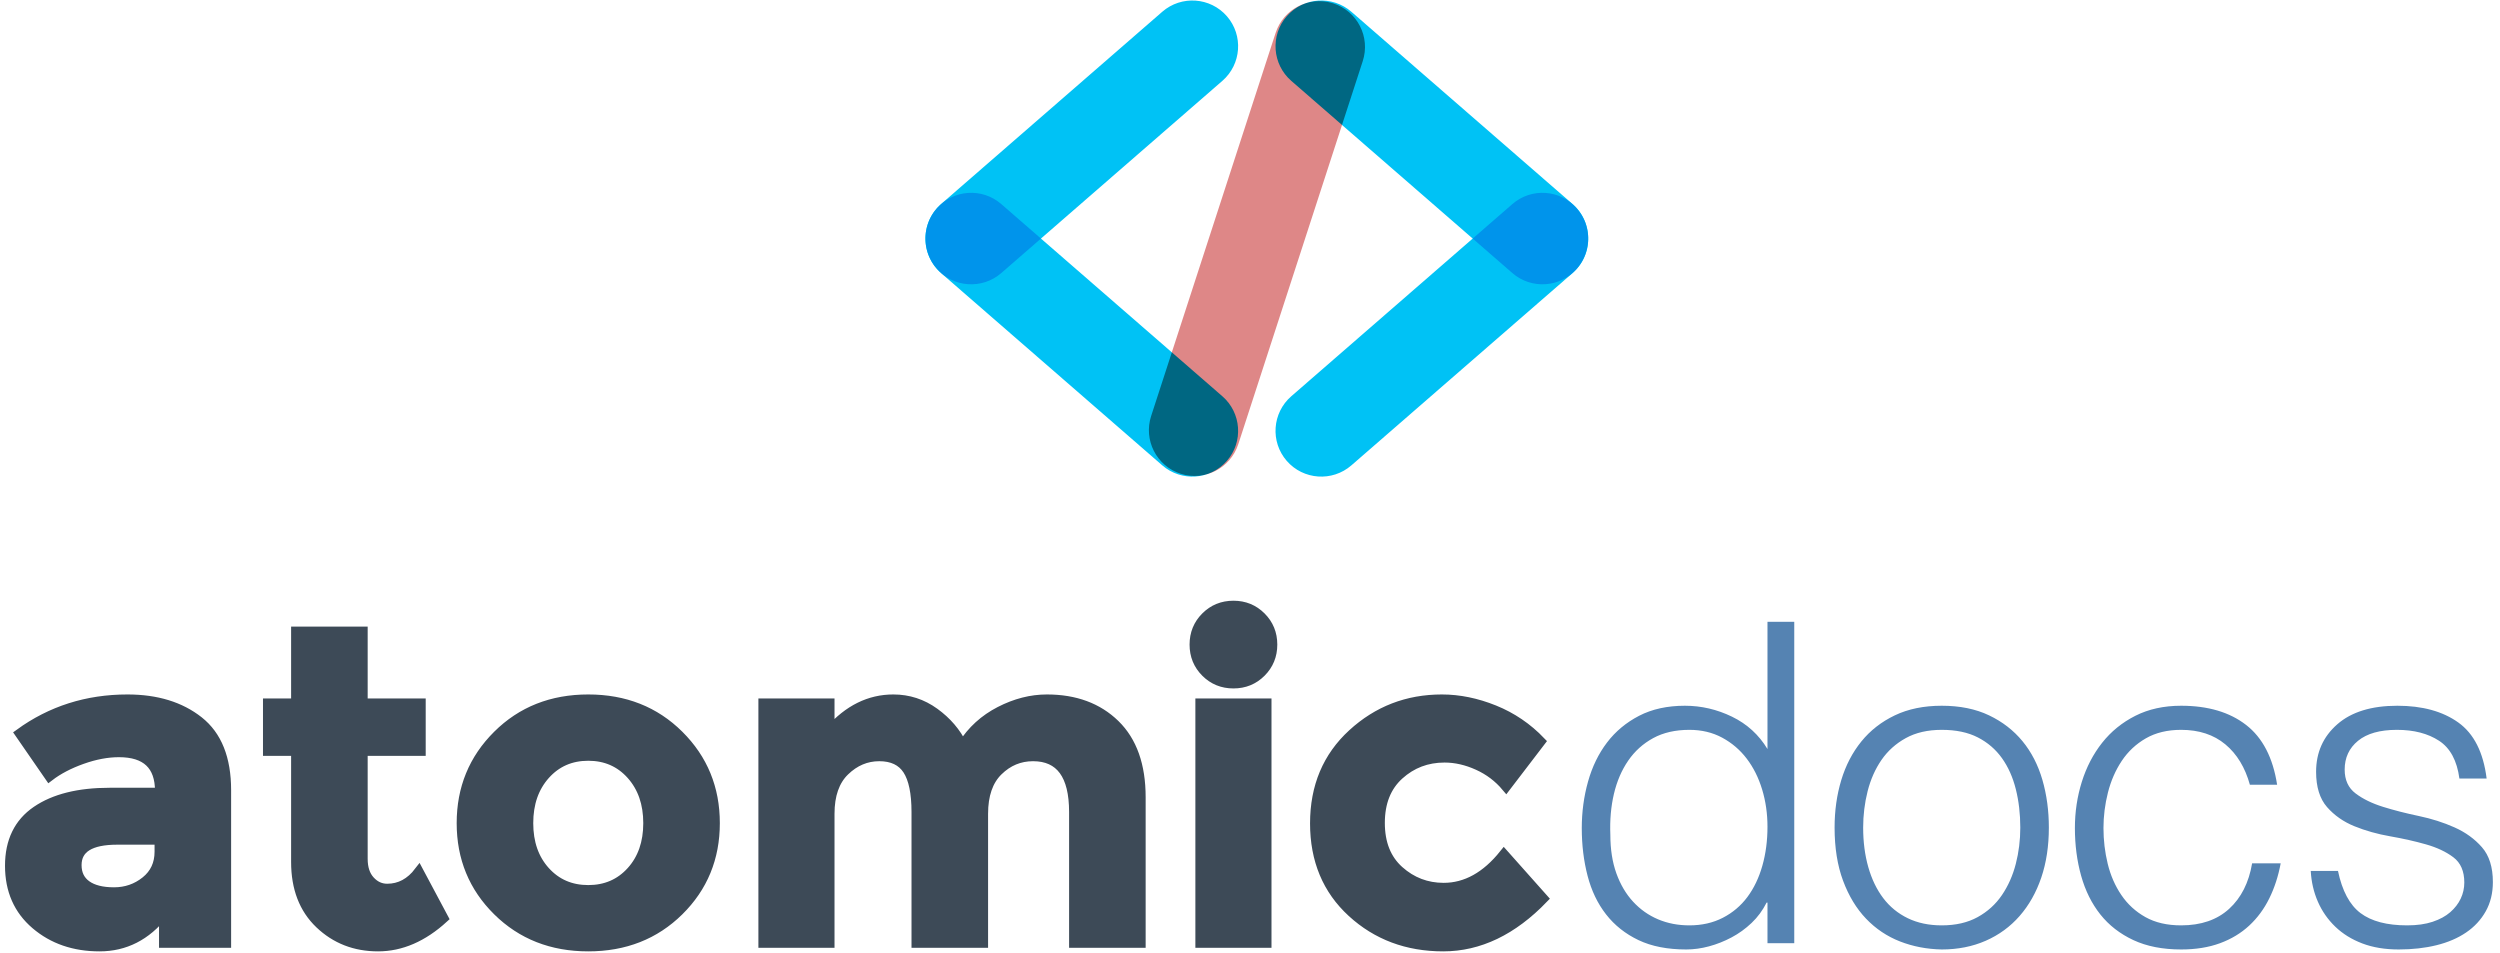
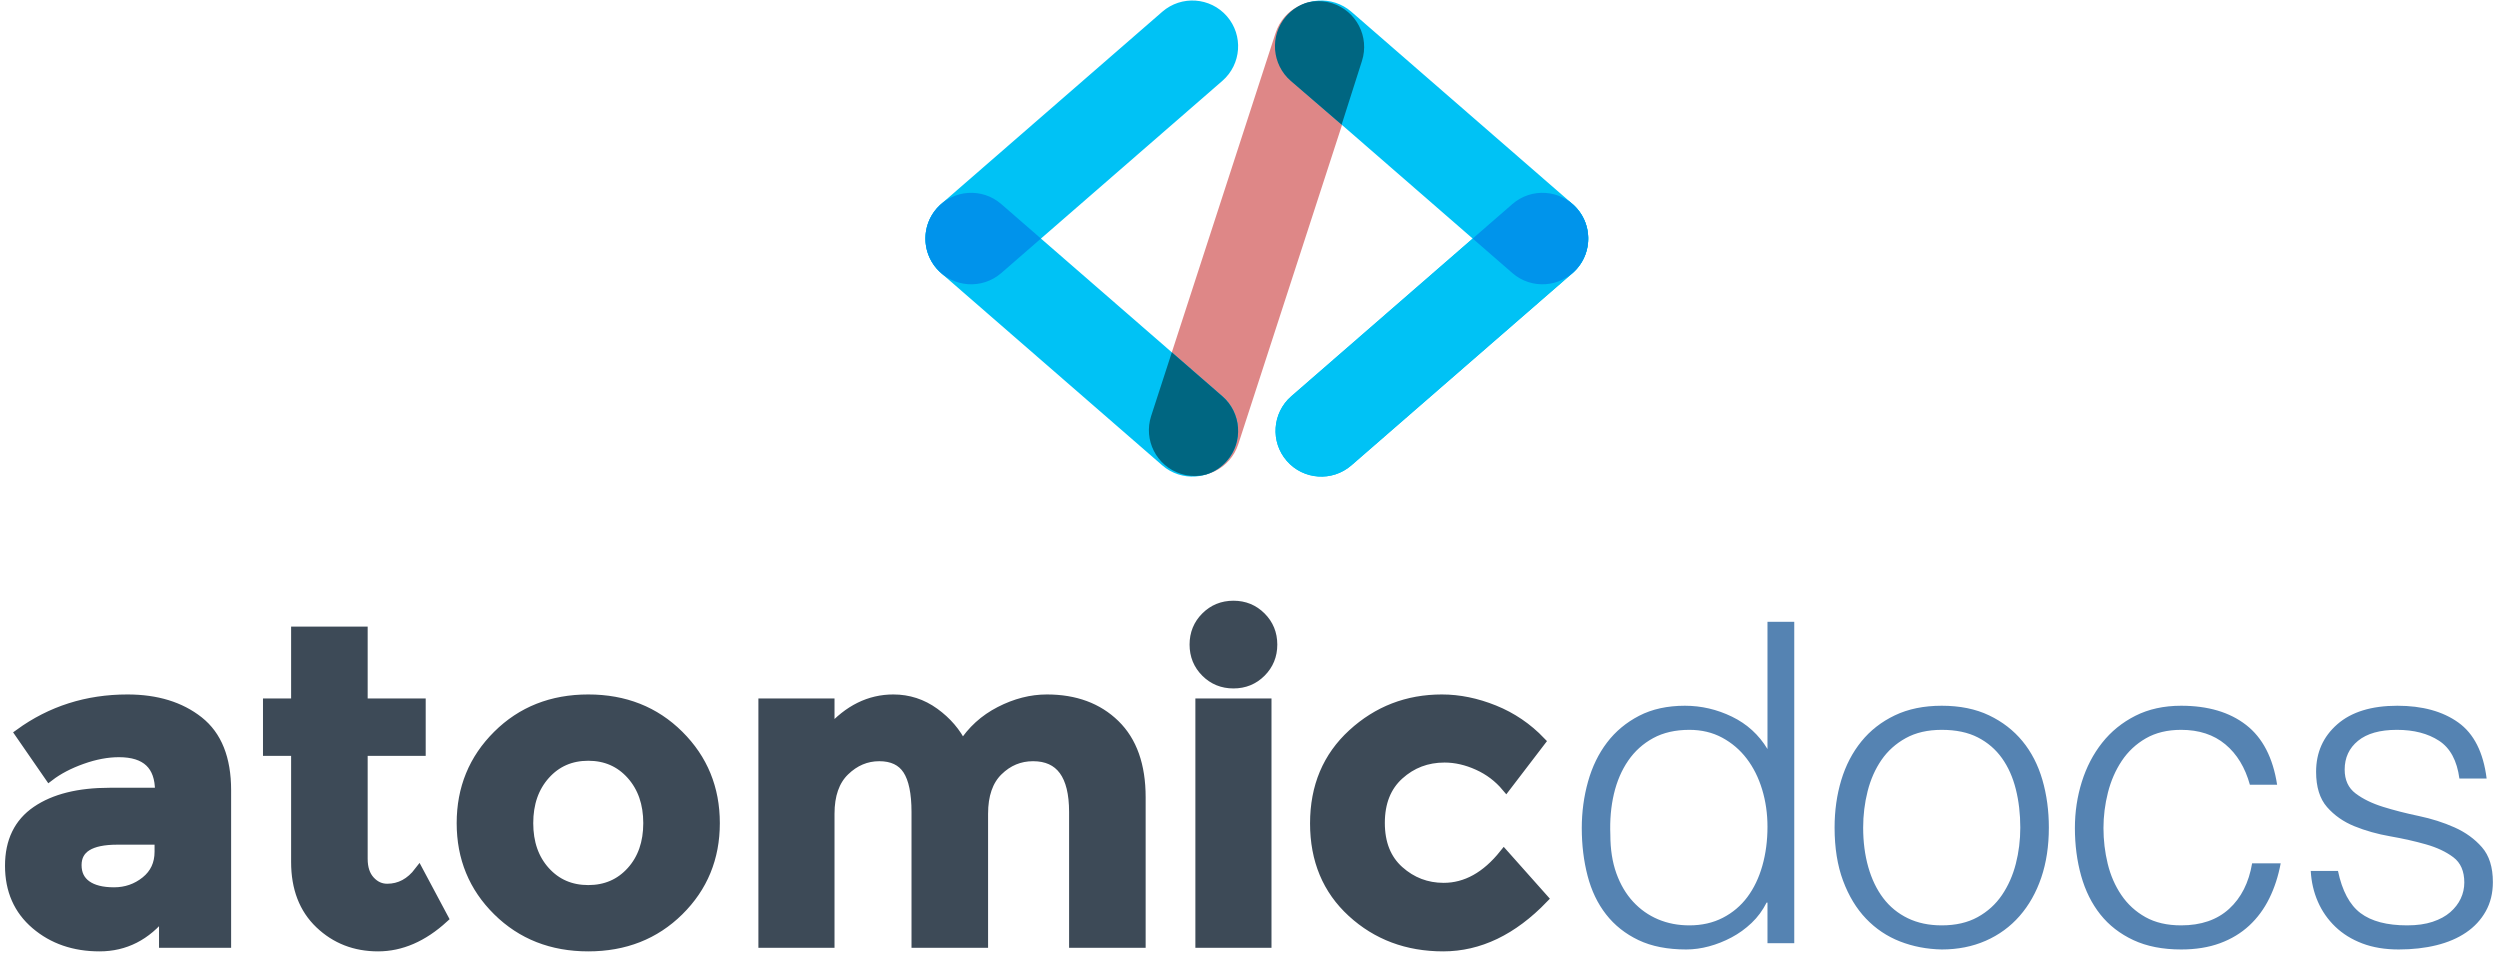
<svg xmlns="http://www.w3.org/2000/svg" xmlns:xlink="http://www.w3.org/1999/xlink" width="273px" height="104px" viewBox="0 0 273 104" version="1.1">
  <defs>
-     <path d="M132.978,1.774 C134.79,3.858 134.565,7.019 132.482,8.83 L108.337,29.819 C106.251,31.632 103.088,31.408 101.28,29.328 C99.469,27.244 99.693,24.083 101.776,22.272 L125.921,1.283 C128.007,-0.53 131.17,-0.306 132.978,1.774 Z" id="path-1" />
-     <path d="M138.299,3.59 C139.154,0.96 141.981,-0.478 144.602,0.373 L144.602,0.373 C147.228,1.226 148.667,4.043 147.81,6.681 L134.218,48.513 C133.363,51.143 130.536,52.582 127.915,51.73 L127.915,51.73 C125.289,50.877 123.85,48.06 124.707,45.423 L138.299,3.59 L138.299,3.59 Z" id="path-2" />
-     <path d="M146.569,50.819 C144.483,52.632 141.32,52.408 139.512,50.328 L139.512,50.328 C137.701,48.244 137.925,45.083 140.008,43.272 L164.153,22.283 C166.239,20.47 169.402,20.694 171.21,22.774 L171.21,22.774 C173.022,24.858 172.797,28.019 170.714,29.83 L146.569,50.819 L146.569,50.819 L146.569,50.819 Z" id="path-3" />
+     <path d="M39.299,3.59 C40.154,0.96 42.981,-0.478 45.602,0.373 L45.602,0.373 C48.228,1.226 49.667,4.043 48.81,6.681 L35.218,48.513 C34.363,51.143 31.536,52.582 28.915,51.73 L28.915,51.73 C26.289,50.877 24.85,48.06 25.707,45.423 L39.299,3.59 L39.299,3.59 Z" id="path-1" />
+     <path d="M33.233,1.774 C35.045,3.858 34.82,7.019 32.737,8.83 L8.592,29.819 C6.506,31.632 3.343,31.408 1.535,29.328 C-0.277,27.244 -0.052,24.083 2.031,22.272 L26.176,1.283 C28.262,-0.53 31.425,-0.306 33.233,1.774 Z" id="path-2" />
+     <path d="M33.233,50.328 C35.045,48.244 34.82,45.083 32.737,43.272 L8.592,22.283 C6.506,20.47 3.343,20.694 1.535,22.774 C-0.277,24.858 -0.052,28.019 2.031,29.83 L26.176,50.819 C28.262,52.632 31.425,52.408 33.233,50.328 Z" id="path-3" />
+     <path d="M33.233,1.774 C35.045,3.858 34.82,7.019 32.737,8.83 L8.592,29.819 C6.506,31.632 3.343,31.408 1.535,29.328 C-0.277,27.244 -0.052,24.083 2.031,22.272 L26.176,1.283 C28.262,-0.53 31.425,-0.306 33.233,1.774 Z" id="path-4" />
+     <path d="M26.176,50.819 C28.262,52.632 31.425,52.408 33.233,50.328 L33.233,50.328 C35.045,48.244 34.82,45.083 32.737,43.272 L8.592,22.283 C6.506,20.47 3.343,20.694 1.535,22.774 L1.535,22.774 C-0.277,24.858 -0.052,28.019 2.031,29.83 L26.176,50.819 L26.176,50.819 Z" id="path-5" />
+     <path d="M26.176,50.819 C28.262,52.632 31.425,52.408 33.233,50.328 L33.233,50.328 C35.045,48.244 34.82,45.083 32.737,43.272 L8.592,22.283 C6.506,20.47 3.343,20.694 1.535,22.774 L1.535,22.774 C-0.277,24.858 -0.052,28.019 2.031,29.83 L26.176,50.819 L26.176,50.819 Z" id="path-6" />
+     <path d="M12.926,5.051 L8.592,8.819 C6.506,10.632 3.343,10.408 1.535,8.328 C0.709,7.378 0.306,6.203 0.31,5.035 C0.313,3.88 0.715,2.716 1.535,1.774 C3.343,-0.306 6.506,-0.53 8.592,1.283 L12.926,5.051 Z" id="path-7" />
+     <path d="M30.969,51.813 C30.077,52.046 29.11,52.036 28.17,51.73 C25.544,50.877 24.105,48.06 24.962,45.423 L27.219,38.475 L32.737,43.272 C34.82,45.083 35.045,48.244 33.233,50.328 C32.607,51.048 31.819,51.546 30.969,51.813 Z" id="path-8" />
+     <path d="M44.743,13.463 C43.85,13.697 42.884,13.686 41.944,13.38 C39.319,12.527 37.881,9.71 38.738,7.073 L40.994,0.125 L46.51,4.922 C48.592,6.733 48.816,9.894 47.006,11.978 C46.38,12.698 45.592,13.196 44.743,13.463 Z" id="path-9" />
+     <path d="M12.926,26.051 L8.592,29.819 C6.506,31.632 3.343,31.408 1.535,29.328 C0.709,28.378 0.306,27.203 0.31,26.035 C0.313,24.88 0.715,23.716 1.535,22.774 C3.343,20.694 6.506,20.47 8.592,22.283 L12.926,26.051 Z" id="path-10" />
  </defs>
  <g id="Symbols" stroke="none" stroke-width="1" fill="none" fill-rule="evenodd">
    <g id="Group-5-Copy" transform="translate(1, 0)">
-       <use id="Rectangle-1-Copy" fill="#00C2F5" style="mix-blend-mode: multiply;" xlink:href="#path-1" />
-       <use id="Rectangle-1-Copy-4" fill="#DE8787" style="mix-blend-mode: multiply;" xlink:href="#path-2" />
-       <path d="M132.978,50.328 C134.79,48.244 134.565,45.083 132.482,43.272 L108.337,22.283 C106.251,20.47 103.088,20.694 101.28,22.774 C99.469,24.858 99.693,28.019 101.776,29.83 L125.921,50.819 C128.007,52.632 131.17,52.408 132.978,50.328 Z" id="Rectangle-1-Copy-3" fill="#00C2F5" style="mix-blend-mode: multiply;" />
-       <path d="M139.512,1.774 C137.701,3.858 137.925,7.019 140.008,8.83 L164.153,29.819 C166.239,31.632 169.402,31.408 171.21,29.328 C173.022,27.244 172.797,24.083 170.714,22.272 L146.569,1.283 C144.483,-0.53 141.32,-0.306 139.512,1.774 Z" id="Rectangle-1-Copy" fill="#00C2F5" style="mix-blend-mode: multiply;" />
-       <use id="Rectangle-1-Copy-3" fill="#00C2F5" style="mix-blend-mode: multiply;" xlink:href="#path-3" />
+       <g id="W-DOTS" transform="translate(99, 0)">
+         <use id="CENTER" fill="#DE8787" xlink:href="#path-1" />
+         <g id="STICKS" transform="translate(0.745152, 0)" fill="#00C2F5">
+           <g id="LEFT-2">
+             <use id="Rectangle-1-Copy" xlink:href="#path-2" />
+             <use id="Rectangle-1-Copy-3" xlink:href="#path-3" />
+           </g>
+           <g id="RIGHT" transform="translate(55.5, 26.5) scale(-1, 1) translate(-55.5, -26.5) translate(38, 0)">
+             <use id="Rectangle-1-Copy-2" xlink:href="#path-4" />
+             <use id="Rectangle-1-Copy-3" xlink:href="#path-5" />
+             <use id="Rectangle-1-Copy-6" xlink:href="#path-6" />
+           </g>
+         </g>
+         <g id="DOTS" transform="translate(0.745152, 0)">
+           <g id="RIGHT" transform="translate(66.5, 26.5) scale(-1, 1) translate(-66.5, -26.5) translate(60, 21)" fill="#00C2F5">
+             <use id="RIGHT-DOT" style="mix-blend-mode: multiply;" xlink:href="#path-7" />
+           </g>
+           <use id="CENTER-DROP-BOTTOM" fill="#006681" xlink:href="#path-8" />
+           <use id="CENTER-DROP-BOTTOM-Copy" fill="#006681" transform="translate(43.36014, 6.875369) scale(-1, -1) rotate(-0.3) translate(-43.36014, -6.875369) " xlink:href="#path-9" />
+           <use id="LEFT" fill="#0093EB" xlink:href="#path-10" />
+         </g>
+       </g>
      <g id="Group-3" transform="translate(0, 66)">
        <path d="M23.738,37 L16.865,37 L16.865,33.831 C14.98,36.204 12.648,37.39 9.87,37.39 C7.091,37.39 4.76,36.586 2.875,34.977 C0.99,33.368 0.047,31.224 0.047,28.542 C0.047,25.861 1.022,23.855 2.972,22.522 C4.922,21.19 7.587,20.524 10.967,20.524 L16.426,20.524 L16.426,20.377 C16.426,17.583 14.948,16.185 11.99,16.185 C10.723,16.185 9.382,16.437 7.969,16.941 C6.555,17.444 5.361,18.07 4.386,18.817 L1.12,14.089 C4.565,11.587 8.497,10.335 12.917,10.335 C16.101,10.335 18.701,11.132 20.716,12.724 C22.731,14.316 23.738,16.835 23.738,20.28 L23.738,37 L23.738,37 Z M16.378,27.007 L16.378,25.739 L11.795,25.739 C8.871,25.739 7.408,26.649 7.408,28.469 C7.408,29.412 7.757,30.135 8.456,30.639 C9.155,31.142 10.154,31.394 11.454,31.394 C12.754,31.394 13.9,30.996 14.891,30.2 C15.882,29.404 16.378,28.339 16.378,27.007 L16.378,27.007 L16.378,27.007 Z M38.65,16.039 L38.65,27.787 C38.65,28.794 38.91,29.582 39.43,30.151 C39.95,30.72 40.567,31.004 41.282,31.004 C42.647,31.004 43.801,30.387 44.743,29.152 L47.473,34.27 C45.198,36.35 42.801,37.39 40.283,37.39 C37.764,37.39 35.636,36.561 33.897,34.904 C32.158,33.246 31.289,30.988 31.289,28.128 L31.289,16.039 L28.218,16.039 L28.218,10.774 L31.289,10.774 L31.289,2.926 L38.65,2.926 L38.65,10.774 L44.987,10.774 L44.987,16.039 L38.65,16.039 L38.65,16.039 Z M58.558,29.127 C59.777,30.476 61.336,31.15 63.238,31.15 C65.139,31.15 66.699,30.476 67.917,29.127 C69.136,27.779 69.745,26.032 69.745,23.887 C69.745,21.742 69.136,19.987 67.917,18.622 C66.699,17.258 65.139,16.575 63.238,16.575 C61.336,16.575 59.777,17.258 58.558,18.622 C57.339,19.987 56.73,21.742 56.73,23.887 C56.73,26.032 57.339,27.779 58.558,29.127 L58.558,29.127 L58.558,29.127 Z M73.158,33.49 C70.525,36.09 67.219,37.39 63.238,37.39 C59.257,37.39 55.95,36.09 53.318,33.49 C50.685,30.89 49.369,27.689 49.369,23.887 C49.369,20.085 50.685,16.876 53.318,14.26 C55.95,11.644 59.257,10.335 63.238,10.335 C67.219,10.335 70.525,11.644 73.158,14.26 C75.79,16.876 77.106,20.085 77.106,23.887 C77.106,27.689 75.79,30.89 73.158,33.49 L73.158,33.49 L73.158,33.49 Z M106.398,22.863 L106.398,37 L99.037,37 L99.037,22.668 C99.037,20.589 98.72,19.061 98.087,18.086 C97.453,17.111 96.429,16.624 95.015,16.624 C93.602,16.624 92.351,17.152 91.262,18.208 C90.173,19.264 89.629,20.816 89.629,22.863 L89.629,37 L82.317,37 L82.317,10.774 L89.629,10.774 L89.629,13.748 C91.644,11.473 93.951,10.335 96.551,10.335 C98.208,10.335 99.711,10.823 101.06,11.798 C102.409,12.773 103.424,13.959 104.107,15.356 C105.114,13.764 106.471,12.529 108.177,11.652 C109.883,10.774 111.598,10.335 113.32,10.335 C116.407,10.335 118.893,11.254 120.778,13.09 C122.663,14.926 123.605,17.583 123.605,21.06 L123.605,37 L116.245,37 L116.245,22.668 C116.245,18.639 114.766,16.624 111.809,16.624 C110.346,16.624 109.079,17.152 108.007,18.208 C106.934,19.264 106.398,20.816 106.398,22.863 L106.398,22.863 L106.398,22.863 Z M137.347,37 L130.035,37 L130.035,10.774 L137.347,10.774 L137.347,37 L137.347,37 Z M129.401,4.388 C129.401,3.186 129.816,2.17 130.644,1.342 C131.473,0.513 132.489,0.099 133.691,0.099 C134.893,0.099 135.909,0.513 136.738,1.342 C137.566,2.17 137.981,3.186 137.981,4.388 C137.981,5.591 137.566,6.606 136.738,7.435 C135.909,8.264 134.893,8.678 133.691,8.678 C132.489,8.678 131.473,8.264 130.644,7.435 C129.816,6.606 129.401,5.591 129.401,4.388 L129.401,4.388 L129.401,4.388 Z M156.646,30.907 C159.083,30.907 161.277,29.688 163.227,27.251 L167.565,32.125 C164.185,35.635 160.529,37.39 156.597,37.39 C152.665,37.39 149.342,36.147 146.628,33.661 C143.915,31.175 142.558,27.925 142.558,23.911 C142.558,19.898 143.931,16.632 146.677,14.113 C149.423,11.595 152.681,10.335 156.451,10.335 C158.336,10.335 160.245,10.725 162.179,11.505 C164.112,12.285 165.81,13.439 167.273,14.966 L163.47,19.939 C162.625,18.931 161.594,18.151 160.375,17.599 C159.156,17.046 157.946,16.77 156.743,16.77 C154.826,16.77 153.177,17.396 151.795,18.647 C150.414,19.898 149.724,21.637 149.724,23.863 C149.724,26.089 150.414,27.819 151.795,29.054 C153.177,30.289 154.793,30.907 156.646,30.907 L156.646,30.907 L156.646,30.907 Z" id="atomic" stroke="#3D4A57" fill="#3D4A57" />
        <path d="M192.009,24.277 C192.009,22.847 191.814,21.49 191.424,20.207 C191.034,18.923 190.473,17.802 189.742,16.843 C189.011,15.884 188.117,15.121 187.061,14.552 C186.005,13.983 184.81,13.699 183.478,13.699 C181.95,13.699 180.634,14 179.529,14.601 C178.424,15.202 177.514,16.023 176.8,17.062 C176.085,18.102 175.565,19.313 175.24,20.694 C174.915,22.075 174.785,23.562 174.85,25.154 C174.85,26.747 175.069,28.152 175.508,29.371 C175.946,30.59 176.556,31.622 177.336,32.467 C178.116,33.311 179.026,33.953 180.066,34.392 C181.106,34.831 182.243,35.05 183.478,35.05 C184.843,35.05 186.061,34.774 187.134,34.221 C188.206,33.669 189.1,32.913 189.815,31.955 C190.53,30.996 191.074,29.859 191.448,28.542 C191.822,27.226 192.009,25.804 192.009,24.277 L192.009,24.277 L192.009,24.277 Z M192.009,1.902 L194.933,1.902 L194.933,37 L192.009,37 L192.009,32.564 L191.911,32.564 C191.489,33.409 190.944,34.148 190.278,34.782 C189.612,35.416 188.881,35.944 188.084,36.366 C187.288,36.789 186.468,37.114 185.623,37.341 C184.778,37.569 183.949,37.682 183.137,37.682 C181.089,37.682 179.351,37.341 177.921,36.659 C176.491,35.976 175.313,35.042 174.387,33.856 C173.46,32.67 172.786,31.264 172.364,29.639 C171.941,28.014 171.73,26.276 171.73,24.423 C171.73,22.668 171.957,20.978 172.412,19.354 C172.867,17.729 173.558,16.307 174.484,15.088 C175.41,13.87 176.58,12.895 177.994,12.163 C179.407,11.432 181.073,11.067 182.99,11.067 C184.778,11.067 186.492,11.465 188.133,12.261 C189.774,13.057 191.066,14.235 192.009,15.795 L192.009,1.902 L192.009,1.902 Z M211.036,37.682 C209.411,37.65 207.892,37.357 206.478,36.805 C205.065,36.253 203.83,35.424 202.773,34.319 C201.717,33.214 200.88,31.833 200.263,30.175 C199.646,28.518 199.337,26.584 199.337,24.375 C199.337,22.522 199.581,20.792 200.068,19.183 C200.555,17.574 201.287,16.169 202.262,14.966 C203.237,13.764 204.455,12.813 205.918,12.115 C207.38,11.416 209.086,11.067 211.036,11.067 C213.018,11.067 214.741,11.416 216.203,12.115 C217.666,12.813 218.884,13.756 219.859,14.942 C220.834,16.128 221.557,17.534 222.029,19.159 C222.5,20.784 222.735,22.522 222.735,24.375 C222.735,26.389 222.459,28.209 221.907,29.834 C221.354,31.459 220.566,32.856 219.542,34.026 C218.519,35.196 217.284,36.098 215.838,36.732 C214.391,37.366 212.791,37.682 211.036,37.682 L211.036,37.682 L211.036,37.682 Z M219.616,24.375 C219.616,22.88 219.453,21.482 219.128,20.182 C218.803,18.882 218.299,17.753 217.617,16.794 C216.934,15.836 216.057,15.08 214.985,14.528 C213.912,13.975 212.596,13.699 211.036,13.699 C209.509,13.699 208.201,14 207.112,14.601 C206.023,15.202 205.138,15.998 204.455,16.989 C203.773,17.981 203.269,19.118 202.944,20.402 C202.619,21.685 202.457,23.01 202.457,24.375 C202.457,25.934 202.643,27.372 203.017,28.689 C203.391,30.005 203.935,31.134 204.65,32.077 C205.365,33.019 206.259,33.75 207.331,34.27 C208.404,34.79 209.639,35.05 211.036,35.05 C212.563,35.05 213.872,34.75 214.96,34.148 C216.049,33.547 216.934,32.743 217.617,31.735 C218.299,30.728 218.803,29.59 219.128,28.323 C219.453,27.056 219.616,25.739 219.616,24.375 L219.616,24.375 L219.616,24.375 Z M244.688,19.695 C244.168,17.81 243.274,16.339 242.007,15.283 C240.739,14.227 239.131,13.699 237.181,13.699 C235.686,13.699 234.402,14.008 233.33,14.625 C232.257,15.243 231.38,16.063 230.697,17.087 C230.015,18.111 229.511,19.264 229.186,20.548 C228.861,21.832 228.699,23.123 228.699,24.423 C228.699,25.756 228.853,27.056 229.162,28.323 C229.47,29.59 229.966,30.728 230.649,31.735 C231.331,32.743 232.208,33.547 233.281,34.148 C234.353,34.75 235.653,35.05 237.181,35.05 C239.358,35.05 241.105,34.449 242.421,33.246 C243.737,32.044 244.574,30.387 244.931,28.274 L248.051,28.274 C247.791,29.672 247.377,30.947 246.808,32.101 C246.239,33.255 245.508,34.246 244.615,35.074 C243.721,35.903 242.657,36.545 241.422,37 C240.187,37.455 238.773,37.682 237.181,37.682 C235.166,37.682 233.427,37.341 231.965,36.659 C230.502,35.976 229.3,35.042 228.357,33.856 C227.415,32.67 226.716,31.264 226.261,29.639 C225.806,28.014 225.579,26.276 225.579,24.423 C225.579,22.668 225.831,20.987 226.334,19.378 C226.838,17.769 227.577,16.348 228.552,15.113 C229.527,13.878 230.738,12.895 232.184,12.163 C233.63,11.432 235.296,11.067 237.181,11.067 C240.105,11.067 242.47,11.765 244.273,13.163 C246.077,14.56 247.206,16.737 247.661,19.695 L244.688,19.695 L244.688,19.695 Z M254.307,29.103 C254.762,31.28 255.583,32.816 256.769,33.71 C257.955,34.603 259.653,35.05 261.863,35.05 C262.935,35.05 263.861,34.92 264.641,34.66 C265.421,34.4 266.063,34.051 266.567,33.612 C267.071,33.173 267.452,32.678 267.712,32.125 C267.972,31.573 268.102,30.988 268.102,30.37 C268.102,29.135 267.704,28.217 266.908,27.616 C266.112,27.015 265.113,26.544 263.91,26.203 C262.708,25.861 261.408,25.569 260.01,25.325 C258.613,25.081 257.313,24.716 256.111,24.228 C254.908,23.741 253.909,23.042 253.113,22.132 C252.317,21.222 251.918,19.939 251.918,18.281 C251.918,16.169 252.69,14.438 254.234,13.09 C255.778,11.741 257.963,11.067 260.79,11.067 C263.52,11.067 265.738,11.676 267.444,12.895 C269.15,14.113 270.182,16.153 270.54,19.012 L267.566,19.012 C267.306,17.062 266.567,15.689 265.348,14.893 C264.13,14.097 262.594,13.699 260.742,13.699 C258.889,13.699 257.476,14.097 256.501,14.893 C255.526,15.689 255.038,16.737 255.038,18.037 C255.038,19.175 255.436,20.044 256.233,20.645 C257.029,21.247 258.028,21.734 259.23,22.108 C260.433,22.482 261.733,22.815 263.13,23.107 C264.528,23.4 265.828,23.814 267.03,24.35 C268.232,24.886 269.232,25.609 270.028,26.519 C270.824,27.429 271.222,28.697 271.222,30.322 C271.222,31.524 270.962,32.588 270.442,33.515 C269.922,34.441 269.207,35.213 268.297,35.83 C267.387,36.448 266.307,36.911 265.056,37.219 C263.805,37.528 262.432,37.682 260.937,37.682 C259.442,37.682 258.117,37.463 256.964,37.024 C255.81,36.586 254.827,35.976 254.015,35.196 C253.202,34.416 252.568,33.506 252.113,32.467 C251.658,31.427 251.398,30.305 251.333,29.103 L254.307,29.103 L254.307,29.103 Z" id="Shape" fill="#5583B2" />
      </g>
    </g>
  </g>
</svg>
